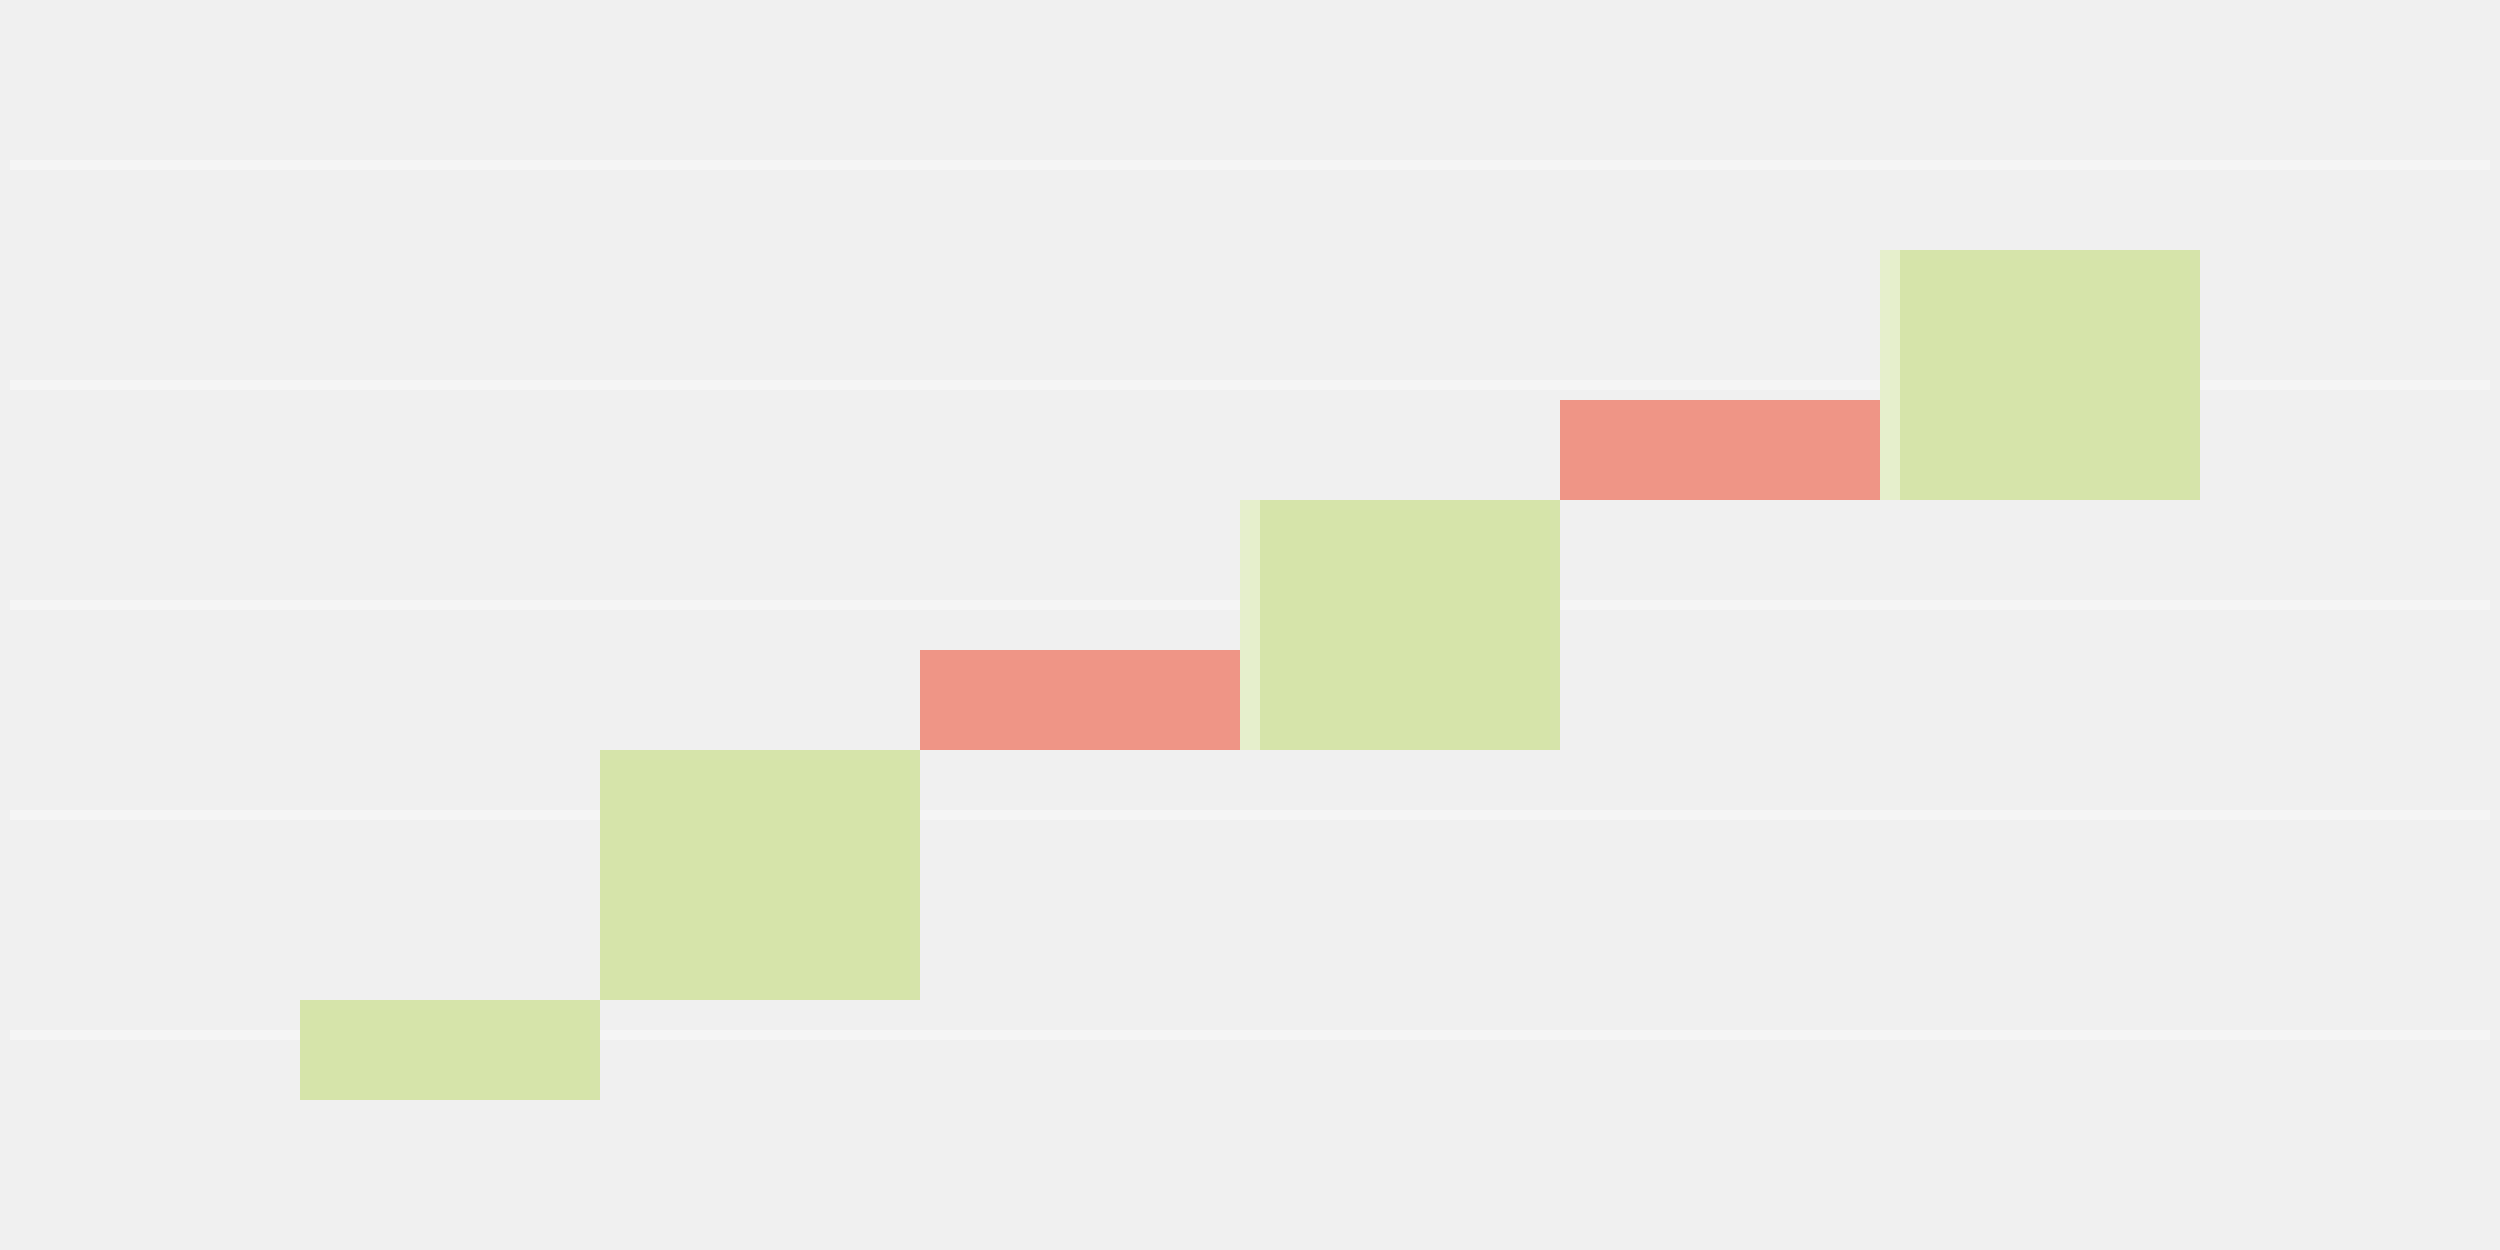
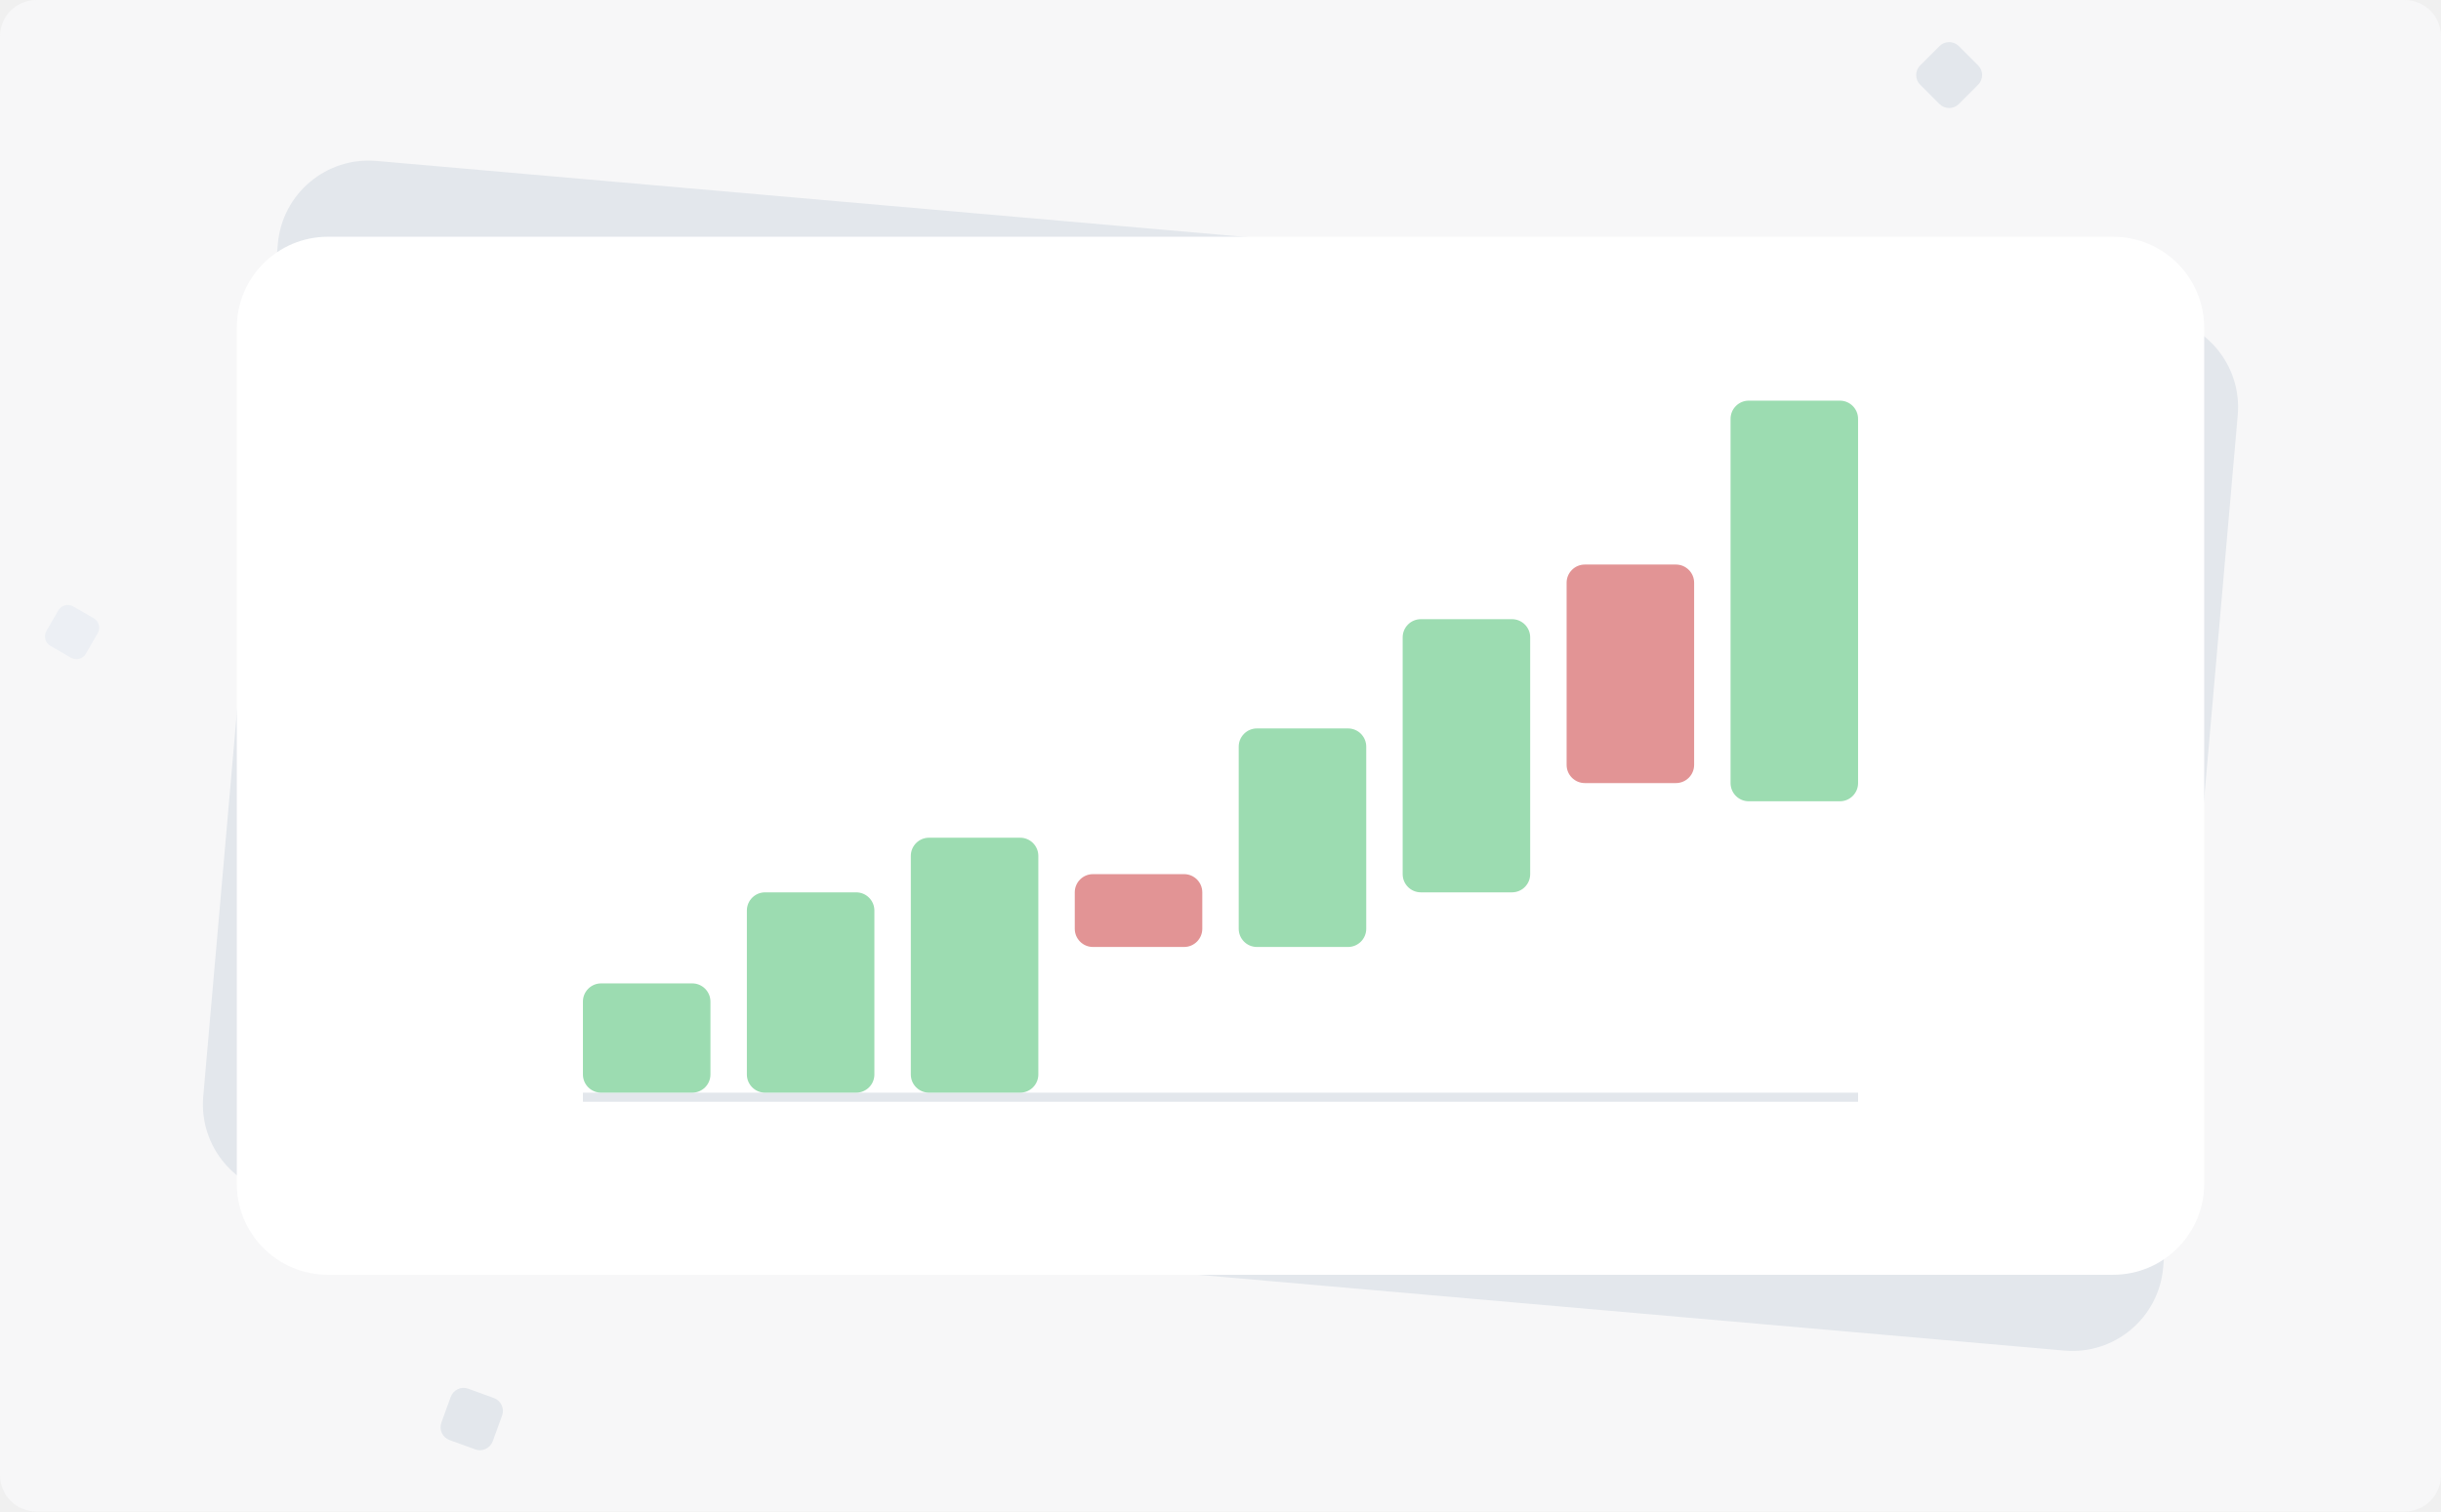
- <svg xmlns="http://www.w3.org/2000/svg" xmlns:xlink="http://www.w3.org/1999/xlink" width="250" height="125" viewBox="0 0 250 125">
+ <svg xmlns="http://www.w3.org/2000/svg" width="268" height="166" viewBox="0 0 268 166" fill="none">
+   <g clip-path="url(#clip-widget-preview-6)">
+     <rect width="268" height="166" rx="4" fill="#F7F7F8" />
+     <path d="M217.182 7.182L215.061 5.061C214.475 4.475 213.525 4.475 212.939 5.061L210.818 7.182C210.232 7.768 210.232 8.718 210.818 9.303L212.939 11.425C213.525 12.01 214.475 12.01 215.061 11.425L217.182 9.303C217.768 8.718 217.768 7.768 217.182 7.182Z" fill="#E3E7EC" />
+     <path d="M10.291 67.9L8.039 66.6C7.465 66.269 6.731 66.465 6.4 67.039L5.1 69.291C4.769 69.865 4.965 70.599 5.539 70.93L7.791 72.23C8.365 72.561 9.099 72.365 9.43 71.791L10.73 69.539C11.062 68.965 10.865 68.231 10.291 67.9Z" fill="#ECEFF4" />
+     <path d="M54.229 153.539L51.41 152.513C50.631 152.23 49.77 152.631 49.487 153.41L48.461 156.229C48.178 157.007 48.579 157.868 49.357 158.151L52.176 159.177C52.955 159.461 53.816 159.059 54.099 158.281L55.125 155.462C55.408 154.683 55.007 153.822 54.229 153.539Z" fill="#E3E7EC" />
+     <path d="M236.595 34.758L41.341 17.676C35.839 17.194 30.989 21.264 30.507 26.766L22.315 120.408C21.833 125.91 25.903 130.76 31.405 131.242L226.659 148.324C232.161 148.806 237.011 144.736 237.493 139.234L245.685 45.592C246.167 40.09 242.097 35.239 236.595 34.758Z" fill="#E3E7EC" />
+     <path d="M232 26H36C30.477 26 26 30.477 26 36V130C26 135.523 30.477 140 36 140H232C237.523 140 242 135.523 242 130V36C242 30.477 237.523 26 232 26Z" fill="white" />
+     <path d="M204 120H64V121H204V120Z" fill="#E3E7EC" />
+     <path d="M76 108H66C64.895 108 64 108.895 64 110V118C64 119.105 64.895 120 66 120H76C77.105 120 78 119.105 78 118V110C78 108.895 77.105 108 76 108Z" fill="#9CDCB1" />
+     <path d="M94 98H84C82.895 98 82 98.895 82 100V118C82 119.105 82.895 120 84 120H94C95.105 120 96 119.105 96 118V100C96 98.895 95.105 98 94 98Z" fill="#9CDCB1" />
+     <path d="M112 92H102C100.895 92 100 92.895 100 94V118C100 119.105 100.895 120 102 120H112C113.105 120 114 119.105 114 118V94C114 92.895 113.105 92 112 92Z" fill="#9CDCB1" />
+     <path d="M130 96H120C118.895 96 118 96.895 118 98V102C118 103.105 118.895 104 120 104H130C131.105 104 132 103.105 132 102V98C132 96.895 131.105 96 130 96Z" fill="#E29495" />
+     <path d="M148 80H138C136.895 80 136 80.895 136 82V102C136 103.105 136.895 104 138 104H148C149.105 104 150 103.105 150 102V82C150 80.895 149.105 80 148 80Z" fill="#9CDCB1" />
+     <path d="M166 68H156C154.895 68 154 68.895 154 70V96C154 97.105 154.895 98 156 98H166C167.105 98 168 97.105 168 96V70C168 68.895 167.105 68 166 68Z" fill="#9CDCB1" />
+     <path d="M184 62H174C172.895 62 172 62.895 172 64V84C172 85.105 172.895 86 174 86H184C185.105 86 186 85.105 186 84V64C186 62.895 185.105 62 184 62Z" fill="#E29495" />
+     <path d="M202 44H192C190.895 44 190 44.895 190 46V86C190 87.105 190.895 88 192 88H202C203.105 88 204 87.105 204 86V46C204 44.895 203.105 44 202 44Z" fill="#9CDCB1" />
+   </g>
  <defs>
-     <path id="a" d="M94 25h32v25H94z" />
-     <filter id="b" width="106.2%" height="108%" x="-3.1%" y="-4%" filterUnits="objectBoundingBox">
-       <feOffset dx="2" in="SourceAlpha" result="shadowOffsetInner1" />
-       <feComposite in="shadowOffsetInner1" in2="SourceAlpha" k2="-1" k3="1" operator="arithmetic" result="shadowInnerInner1" />
-       <feColorMatrix in="shadowInnerInner1" values="0 0 0 0 1 0 0 0 0 1 0 0 0 0 1 0 0 0 0.4 0" />
-     </filter>
-     <path id="c" d="M158 0h32v25h-32z" />
-     <filter id="d" width="106.2%" height="108%" x="-3.1%" y="-4%" filterUnits="objectBoundingBox">
-       <feOffset dx="2" in="SourceAlpha" result="shadowOffsetInner1" />
-       <feComposite in="shadowOffsetInner1" in2="SourceAlpha" k2="-1" k3="1" operator="arithmetic" result="shadowInnerInner1" />
-       <feColorMatrix in="shadowInnerInner1" values="0 0 0 0 1 0 0 0 0 1 0 0 0 0 1 0 0 0 0.4 0" />
-     </filter>
+     <clipPath id="clip-widget-preview-6">
+       <rect width="268" height="166" rx="4" fill="white" />
+     </clipPath>
  </defs>
-   <g fill="none" fill-rule="evenodd">
-     <path d="M0 0h250v125H0z" />
-     <g stroke="#F5F5F5">
-       <path d="M1 103.5h248M1 81.5h248M1 60.5h248M1 38.5h248M1 16.5h248" />
-     </g>
-     <path fill="#D6E4AA" d="M30 100h30v10H30zM60 75h32v25H60z" />
-     <path fill="#EF9586" d="M92 65h32v10H92z" />
-     <g transform="translate(30 25)">
-       <use fill="#D6E4AA" xlink:href="#a" />
-       <use fill="#000" filter="url(#b)" xlink:href="#a" />
-     </g>
-     <path fill="#EF9586" d="M156 40h32v10h-32z" />
-     <g transform="translate(30 25)">
-       <use fill="#D6E4AA" xlink:href="#c" />
-       <use fill="#000" filter="url(#d)" xlink:href="#c" />
-     </g>
-   </g>
</svg>
